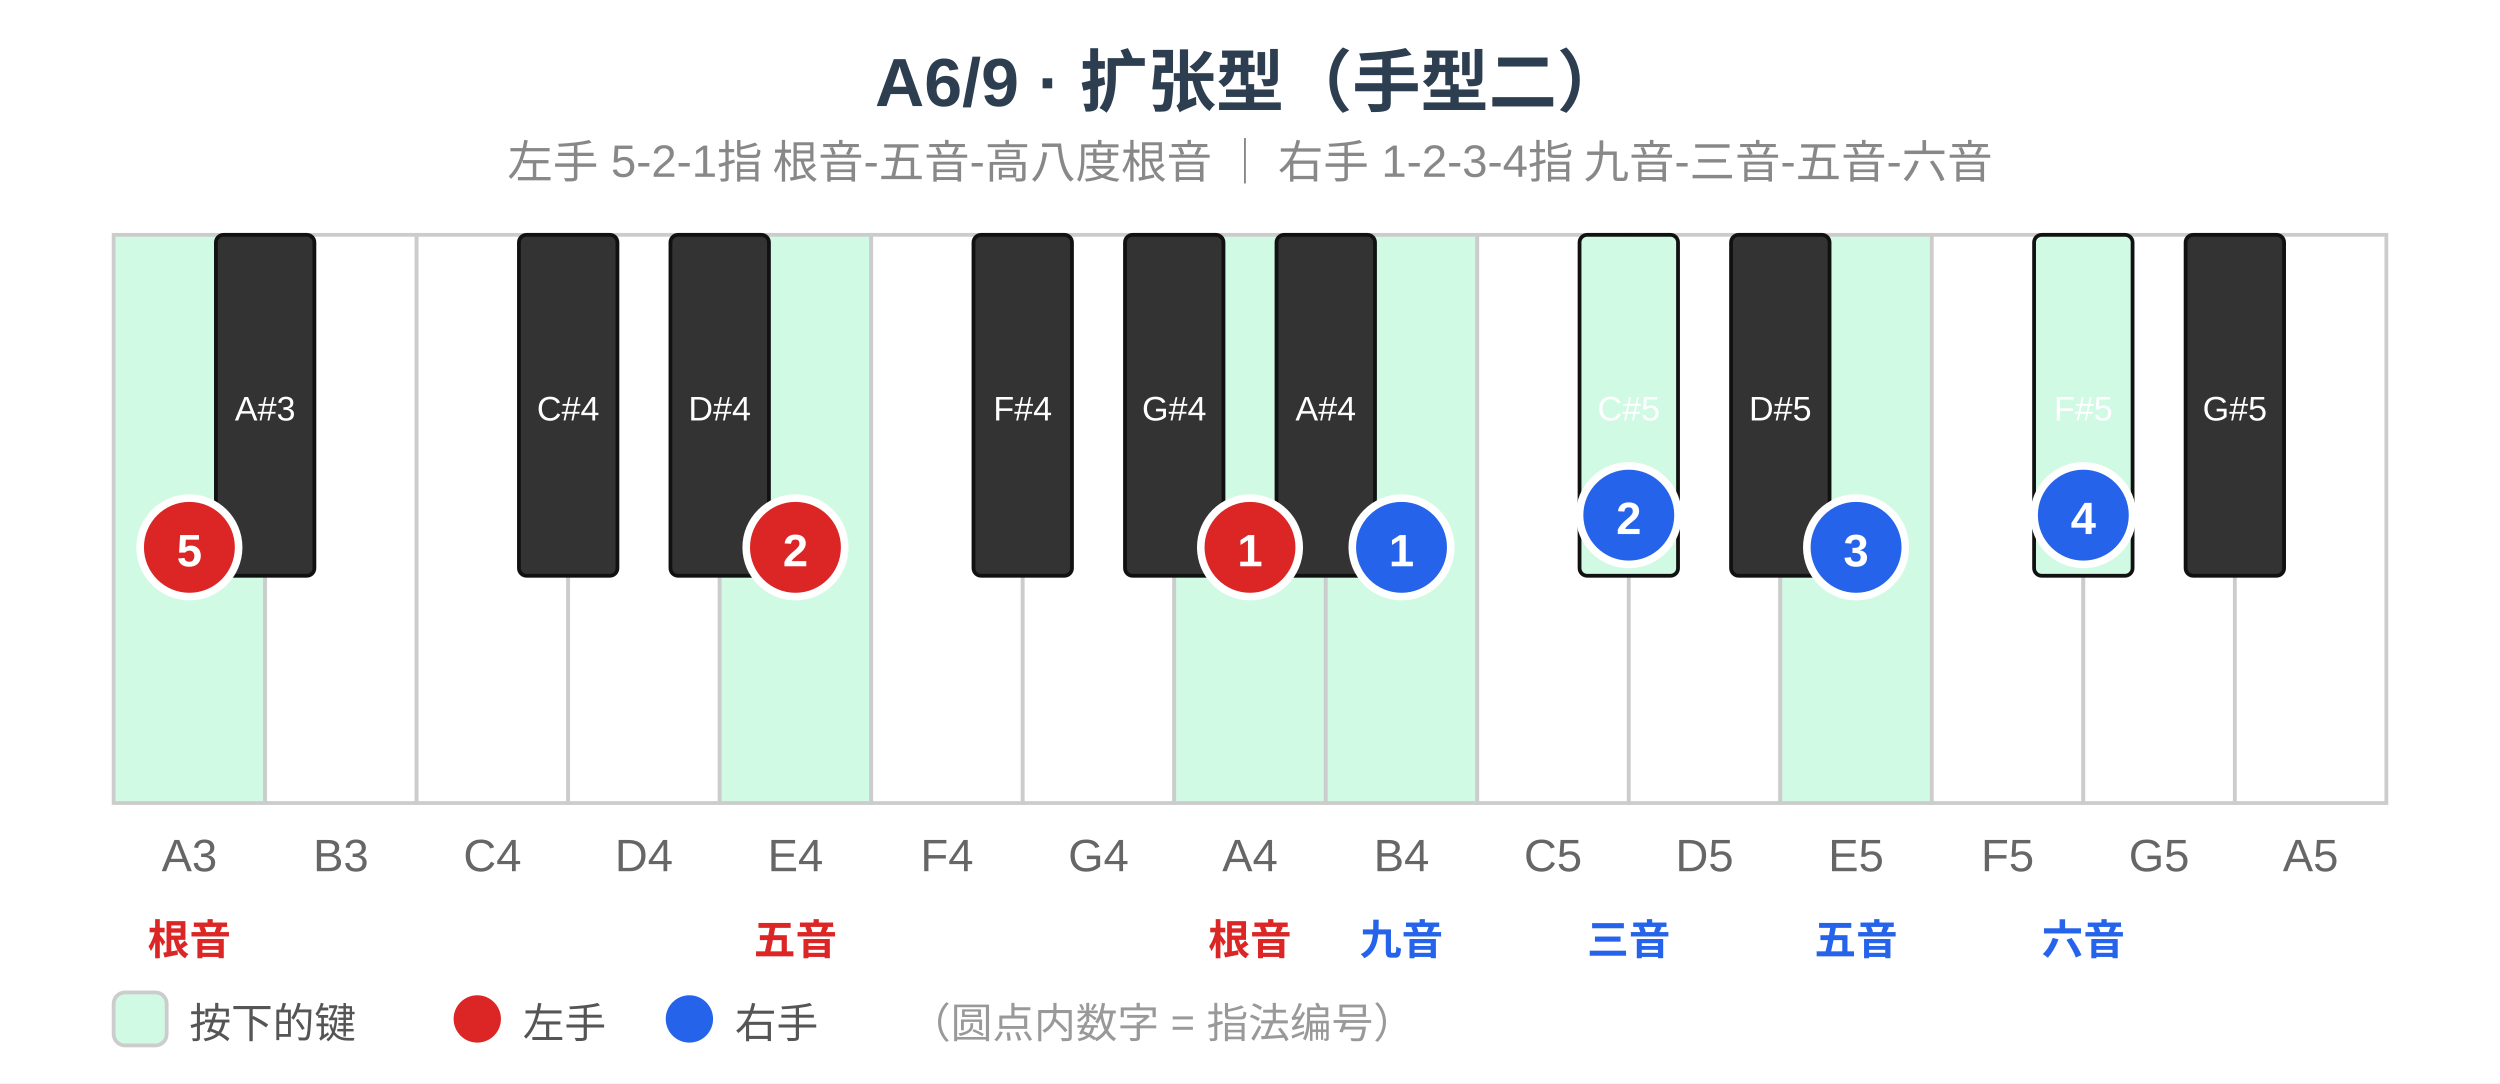
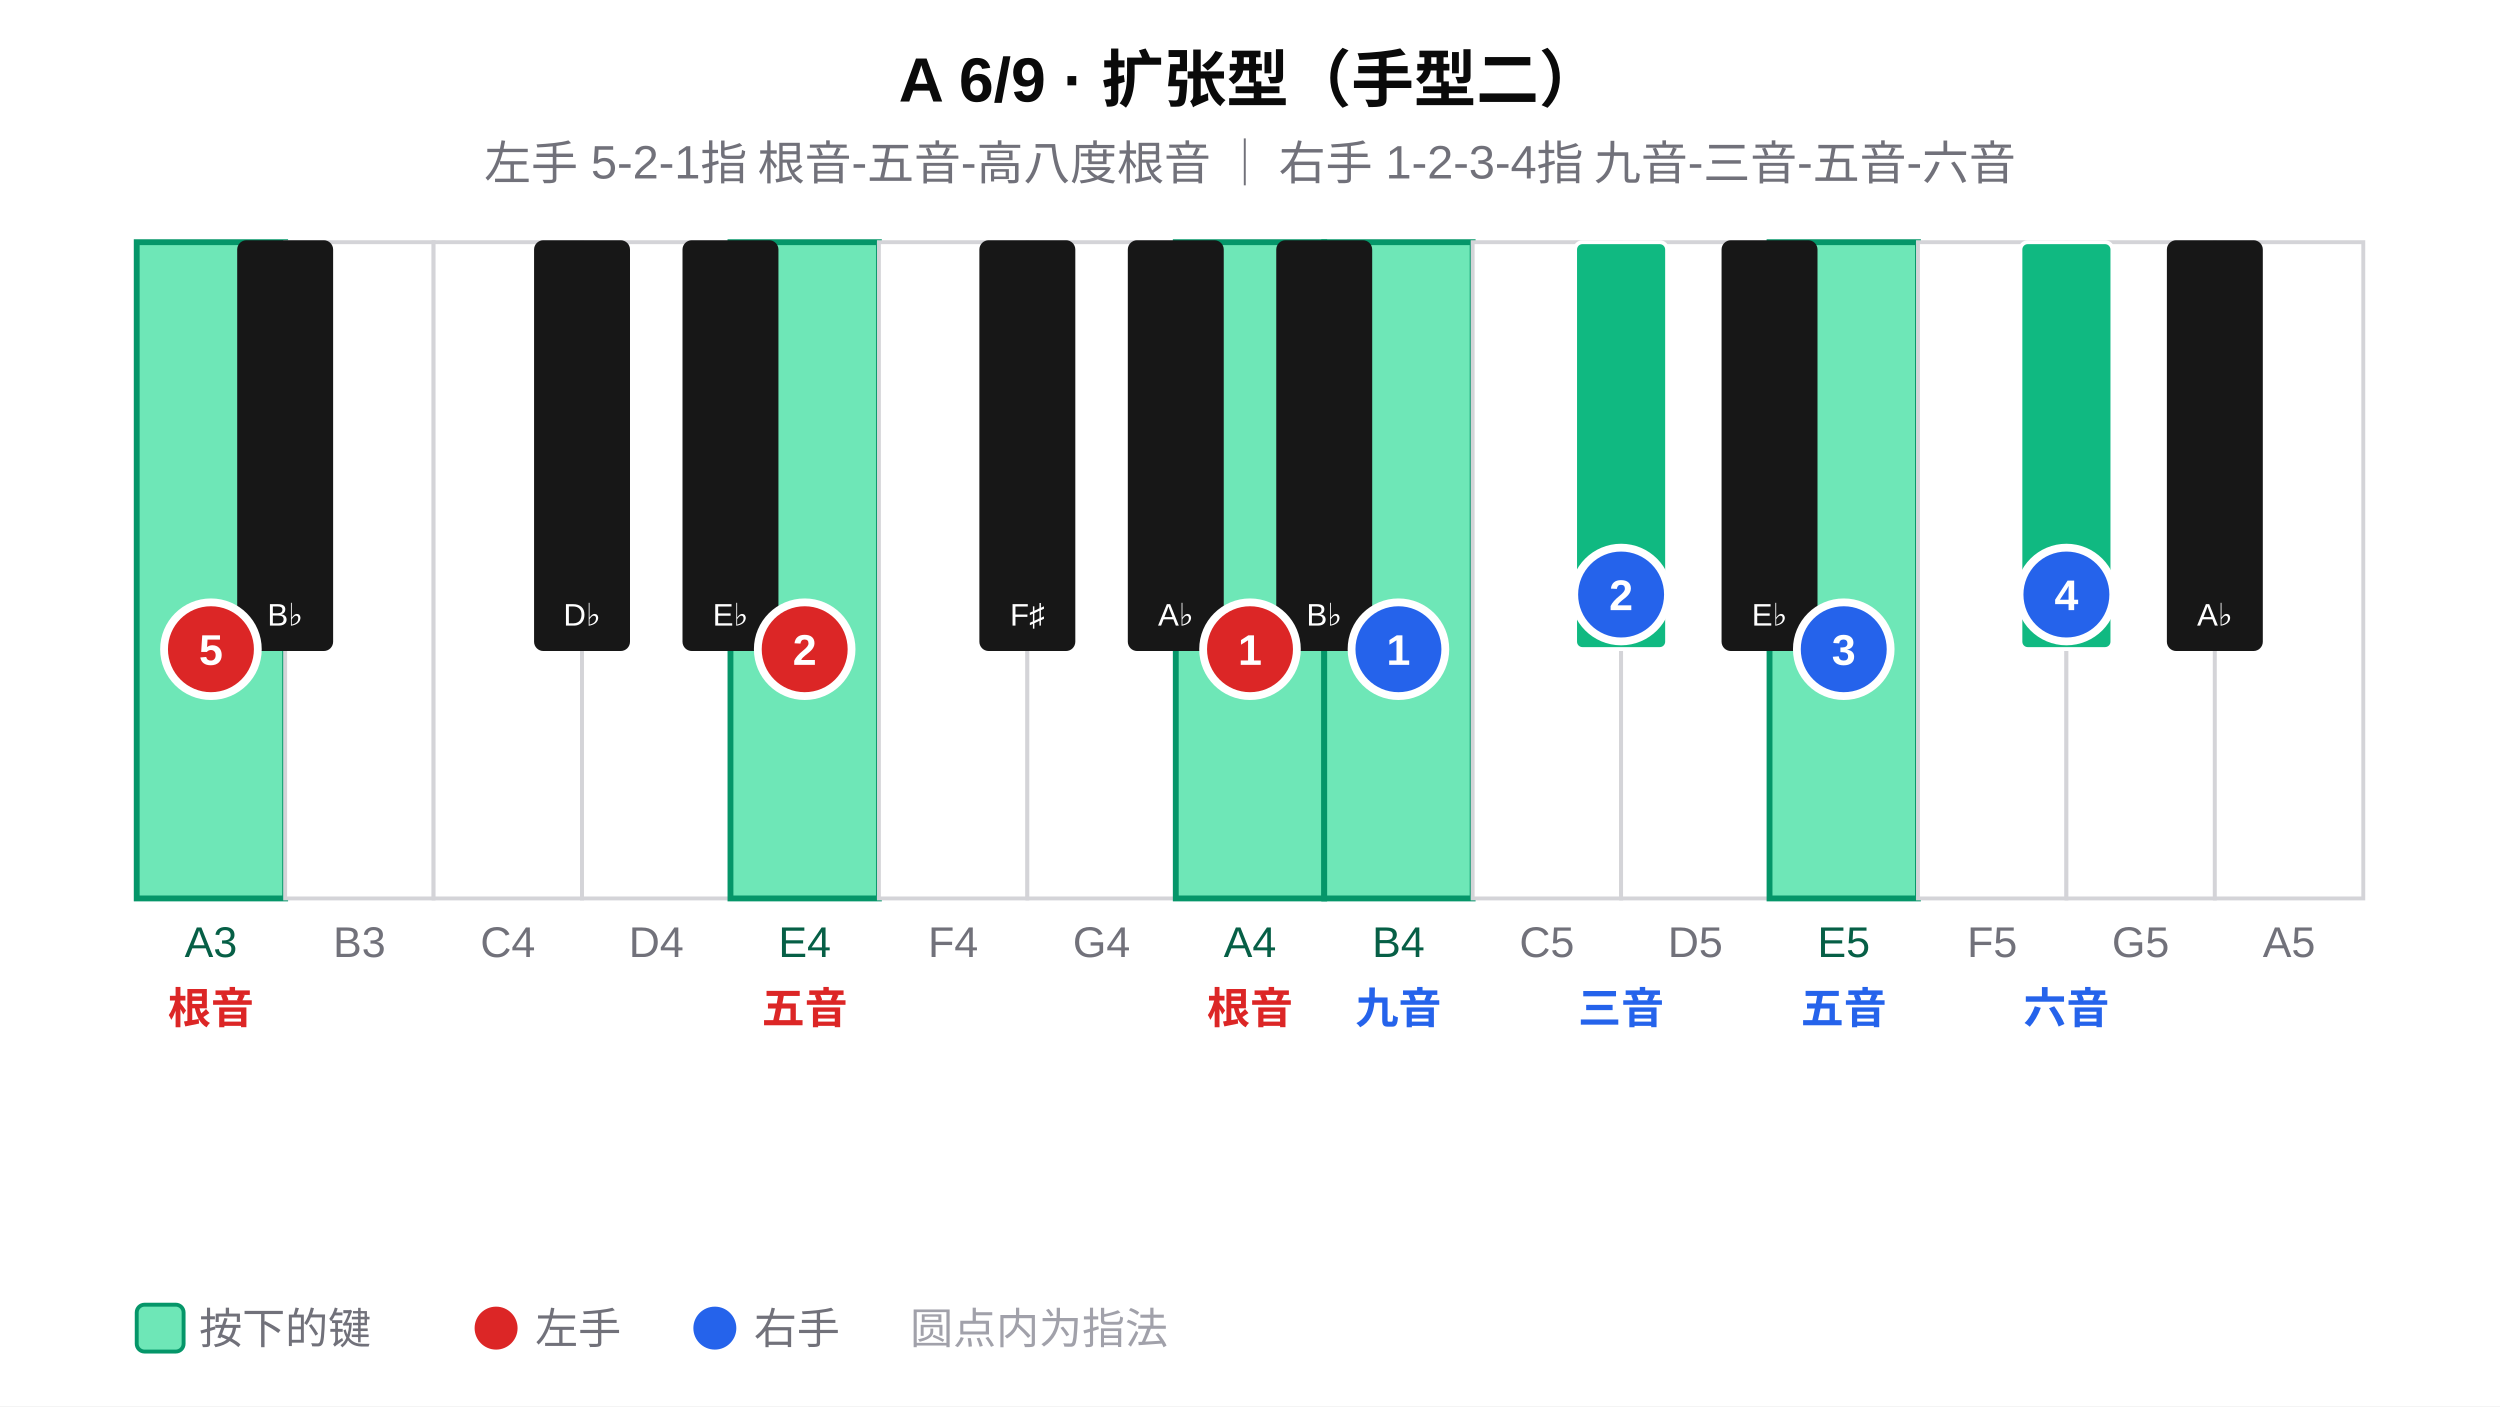
- <svg xmlns="http://www.w3.org/2000/svg" viewBox="0 0 660 286" width="660" height="286">
-   <rect width="660" height="286" fill="#ffffff" />
-   <text x="330.0" y="28" text-anchor="middle" font-family="Arial,sans-serif" font-size="18" font-weight="bold" fill="#2c3e50">A6/9 · 扩张型（手型二）</text>
-   <text x="330.0" y="47" text-anchor="middle" font-family="Arial,sans-serif" font-size="12" fill="#888">左手 5-2-1指 根音-五音-高八度根音 ｜ 右手 1-2-3-4指 九音-三音-五音-六音</text>
-   <rect x="30.0" y="62" width="40" height="150" fill="#d1fae5" stroke="#ccc" stroke-width="1" />
-   <text x="50.0" y="230" text-anchor="middle" font-family="Arial,sans-serif" font-size="12" fill="#666">A3</text>
-   <rect x="70.0" y="62" width="40" height="150" fill="white" stroke="#ccc" stroke-width="1" />
-   <text x="90.0" y="230" text-anchor="middle" font-family="Arial,sans-serif" font-size="12" fill="#666">B3</text>
-   <rect x="110.0" y="62" width="40" height="150" fill="white" stroke="#ccc" stroke-width="1" />
-   <text x="130.0" y="230" text-anchor="middle" font-family="Arial,sans-serif" font-size="12" fill="#666">C4</text>
-   <rect x="150.0" y="62" width="40" height="150" fill="white" stroke="#ccc" stroke-width="1" />
-   <text x="170.0" y="230" text-anchor="middle" font-family="Arial,sans-serif" font-size="12" fill="#666">D4</text>
-   <rect x="190.0" y="62" width="40" height="150" fill="#d1fae5" stroke="#ccc" stroke-width="1" />
-   <text x="210.0" y="230" text-anchor="middle" font-family="Arial,sans-serif" font-size="12" fill="#666">E4</text>
-   <rect x="230.0" y="62" width="40" height="150" fill="white" stroke="#ccc" stroke-width="1" />
-   <text x="250.0" y="230" text-anchor="middle" font-family="Arial,sans-serif" font-size="12" fill="#666">F4</text>
-   <rect x="270.0" y="62" width="40" height="150" fill="white" stroke="#ccc" stroke-width="1" />
-   <text x="290.0" y="230" text-anchor="middle" font-family="Arial,sans-serif" font-size="12" fill="#666">G4</text>
-   <rect x="310.0" y="62" width="40" height="150" fill="#d1fae5" stroke="#ccc" stroke-width="1" />
-   <text x="330.0" y="230" text-anchor="middle" font-family="Arial,sans-serif" font-size="12" fill="#666">A4</text>
-   <rect x="350.0" y="62" width="40" height="150" fill="#d1fae5" stroke="#ccc" stroke-width="1" />
-   <text x="370.0" y="230" text-anchor="middle" font-family="Arial,sans-serif" font-size="12" fill="#666">B4</text>
-   <rect x="390.0" y="62" width="40" height="150" fill="white" stroke="#ccc" stroke-width="1" />
-   <text x="410.0" y="230" text-anchor="middle" font-family="Arial,sans-serif" font-size="12" fill="#666">C5</text>
-   <rect x="430.0" y="62" width="40" height="150" fill="white" stroke="#ccc" stroke-width="1" />
-   <text x="450.0" y="230" text-anchor="middle" font-family="Arial,sans-serif" font-size="12" fill="#666">D5</text>
-   <rect x="470.0" y="62" width="40" height="150" fill="#d1fae5" stroke="#ccc" stroke-width="1" />
-   <text x="490.0" y="230" text-anchor="middle" font-family="Arial,sans-serif" font-size="12" fill="#666">E5</text>
-   <rect x="510.0" y="62" width="40" height="150" fill="white" stroke="#ccc" stroke-width="1" />
-   <text x="530.0" y="230" text-anchor="middle" font-family="Arial,sans-serif" font-size="12" fill="#666">F5</text>
-   <rect x="550.0" y="62" width="40" height="150" fill="white" stroke="#ccc" stroke-width="1" />
-   <text x="570.0" y="230" text-anchor="middle" font-family="Arial,sans-serif" font-size="12" fill="#666">G5</text>
-   <rect x="590.0" y="62" width="40" height="150" fill="white" stroke="#ccc" stroke-width="1" />
-   <text x="610.0" y="230" text-anchor="middle" font-family="Arial,sans-serif" font-size="12" fill="#666">A5</text>
-   <rect x="57.0" y="62" width="26" height="90" fill="#333" stroke="#111" stroke-width="1" rx="2" />
-   <text x="70.0" y="111.0" text-anchor="middle" font-family="Arial,sans-serif" font-size="9" fill="#fff">A#3</text>
-   <rect x="137.0" y="62" width="26" height="90" fill="#333" stroke="#111" stroke-width="1" rx="2" />
-   <text x="150.0" y="111.0" text-anchor="middle" font-family="Arial,sans-serif" font-size="9" fill="#fff">C#4</text>
-   <rect x="177.0" y="62" width="26" height="90" fill="#333" stroke="#111" stroke-width="1" rx="2" />
-   <text x="190.0" y="111.0" text-anchor="middle" font-family="Arial,sans-serif" font-size="9" fill="#fff">D#4</text>
-   <rect x="257.0" y="62" width="26" height="90" fill="#333" stroke="#111" stroke-width="1" rx="2" />
-   <text x="270.0" y="111.0" text-anchor="middle" font-family="Arial,sans-serif" font-size="9" fill="#fff">F#4</text>
-   <rect x="297.0" y="62" width="26" height="90" fill="#333" stroke="#111" stroke-width="1" rx="2" />
-   <text x="310.0" y="111.0" text-anchor="middle" font-family="Arial,sans-serif" font-size="9" fill="#fff">G#4</text>
-   <rect x="337.0" y="62" width="26" height="90" fill="#333" stroke="#111" stroke-width="1" rx="2" />
-   <text x="350.0" y="111.0" text-anchor="middle" font-family="Arial,sans-serif" font-size="9" fill="#fff">A#4</text>
-   <rect x="417.0" y="62" width="26" height="90" fill="#d1fae5" stroke="#111" stroke-width="1" rx="2" />
-   <text x="430.0" y="111.0" text-anchor="middle" font-family="Arial,sans-serif" font-size="9" fill="#fff">C#5</text>
-   <rect x="457.0" y="62" width="26" height="90" fill="#333" stroke="#111" stroke-width="1" rx="2" />
-   <text x="470.0" y="111.0" text-anchor="middle" font-family="Arial,sans-serif" font-size="9" fill="#fff">D#5</text>
-   <rect x="537.0" y="62" width="26" height="90" fill="#d1fae5" stroke="#111" stroke-width="1" rx="2" />
-   <text x="550.0" y="111.0" text-anchor="middle" font-family="Arial,sans-serif" font-size="9" fill="#fff">F#5</text>
-   <rect x="577.0" y="62" width="26" height="90" fill="#333" stroke="#111" stroke-width="1" rx="2" />
-   <text x="590.0" y="111.0" text-anchor="middle" font-family="Arial,sans-serif" font-size="9" fill="#fff">G#5</text>
-   <circle cx="50.0" cy="144.5" r="13" fill="#dc2626" stroke="white" stroke-width="2" />
-   <text x="50.0" y="149.5" text-anchor="middle" font-family="Arial,sans-serif" font-size="12" font-weight="bold" fill="white">5</text>
-   <text x="50.0" y="252" text-anchor="middle" font-family="Arial,sans-serif" font-size="11" font-weight="bold" fill="#dc2626">根音</text>
-   <circle cx="210.0" cy="144.5" r="13" fill="#dc2626" stroke="white" stroke-width="2" />
-   <text x="210.0" y="149.5" text-anchor="middle" font-family="Arial,sans-serif" font-size="12" font-weight="bold" fill="white">2</text>
-   <text x="210.0" y="252" text-anchor="middle" font-family="Arial,sans-serif" font-size="11" font-weight="bold" fill="#dc2626">五音</text>
-   <circle cx="330.0" cy="144.5" r="13" fill="#dc2626" stroke="white" stroke-width="2" />
-   <text x="330.0" y="149.5" text-anchor="middle" font-family="Arial,sans-serif" font-size="12" font-weight="bold" fill="white">1</text>
-   <text x="330.0" y="252" text-anchor="middle" font-family="Arial,sans-serif" font-size="11" font-weight="bold" fill="#dc2626">根音</text>
-   <circle cx="370.0" cy="144.5" r="13" fill="#2563eb" stroke="white" stroke-width="2" />
-   <text x="370.0" y="149.5" text-anchor="middle" font-family="Arial,sans-serif" font-size="12" font-weight="bold" fill="white">1</text>
-   <text x="370.0" y="252" text-anchor="middle" font-family="Arial,sans-serif" font-size="11" font-weight="bold" fill="#2563eb">九音</text>
-   <circle cx="430.0" cy="136.0" r="13" fill="#2563eb" stroke="white" stroke-width="2" />
-   <text x="430.0" y="141.0" text-anchor="middle" font-family="Arial,sans-serif" font-size="12" font-weight="bold" fill="white">2</text>
-   <text x="430.0" y="252" text-anchor="middle" font-family="Arial,sans-serif" font-size="11" font-weight="bold" fill="#2563eb">三音</text>
-   <circle cx="490.0" cy="144.5" r="13" fill="#2563eb" stroke="white" stroke-width="2" />
-   <text x="490.0" y="149.5" text-anchor="middle" font-family="Arial,sans-serif" font-size="12" font-weight="bold" fill="white">3</text>
-   <text x="490.0" y="252" text-anchor="middle" font-family="Arial,sans-serif" font-size="11" font-weight="bold" fill="#2563eb">五音</text>
-   <circle cx="550.0" cy="136.0" r="13" fill="#2563eb" stroke="white" stroke-width="2" />
-   <text x="550.0" y="141.0" text-anchor="middle" font-family="Arial,sans-serif" font-size="12" font-weight="bold" fill="white">4</text>
-   <text x="550.0" y="252" text-anchor="middle" font-family="Arial,sans-serif" font-size="11" font-weight="bold" fill="#2563eb">六音</text>
-   <rect x="30.0" y="262" width="14" height="14" rx="3" fill="#d1fae5" stroke="#ccc" stroke-width="1" />
-   <text x="50.0" y="274" font-family="Arial,sans-serif" font-size="11" fill="#555">按下的键</text>
-   <circle cx="126.0" cy="269" r="7" fill="#dc2626" stroke="white" stroke-width="1.5" />
-   <text x="138.0" y="274" font-family="Arial,sans-serif" font-size="11" fill="#555">左手</text>
-   <circle cx="182.0" cy="269" r="7" fill="#2563eb" stroke="white" stroke-width="1.5" />
-   <text x="194.0" y="274" font-family="Arial,sans-serif" font-size="11" fill="#555">右手</text>
-   <text x="240.0" y="274" font-family="Arial,sans-serif" font-size="11" fill="#999">（圆点内数字 = 指法编号）</text>
+ <svg xmlns="http://www.w3.org/2000/svg" viewBox="0 0 640 360" width="640" height="360">
+   <rect width="640" height="360" fill="#FFFFFF" />
+   <text x="320.0" y="26" text-anchor="middle" font-family="Arial, Helvetica, sans-serif" font-size="16" font-weight="bold" fill="#0A0A0A">A 6/9 · 扩张型（手型二）</text>
+   <text x="320.0" y="46" text-anchor="middle" font-family="Arial, Helvetica, sans-serif" font-size="12" fill="#71717A">左手 5-2-1指 根音-五音-高八度根音 ｜ 右手 1-2-3-4指 九音-三音-五音-六音</text>
+   <rect x="35.00" y="62.00" width="38.00" height="168.00" rx="0" ry="0" fill="#6EE7B7" stroke="#059669" stroke-width="1.5" />
+   <text x="54.00" y="245.00" text-anchor="middle" font-family="Arial, Helvetica, sans-serif" font-size="11" fill="#065F46">A3</text>
+   <rect x="73.00" y="62.00" width="38.00" height="168.00" rx="0" ry="0" fill="#FFFFFF" stroke="#D4D4D8" stroke-width="1" />
+   <text x="92.00" y="245.00" text-anchor="middle" font-family="Arial, Helvetica, sans-serif" font-size="11" fill="#71717A">B3</text>
+   <rect x="111.00" y="62.00" width="38.00" height="168.00" rx="0" ry="0" fill="#FFFFFF" stroke="#D4D4D8" stroke-width="1" />
+   <text x="130.00" y="245.00" text-anchor="middle" font-family="Arial, Helvetica, sans-serif" font-size="11" fill="#71717A">C4</text>
+   <rect x="149.00" y="62.00" width="38.00" height="168.00" rx="0" ry="0" fill="#FFFFFF" stroke="#D4D4D8" stroke-width="1" />
+   <text x="168.00" y="245.00" text-anchor="middle" font-family="Arial, Helvetica, sans-serif" font-size="11" fill="#71717A">D4</text>
+   <rect x="187.00" y="62.00" width="38.00" height="168.00" rx="0" ry="0" fill="#6EE7B7" stroke="#059669" stroke-width="1.5" />
+   <text x="206.00" y="245.00" text-anchor="middle" font-family="Arial, Helvetica, sans-serif" font-size="11" fill="#065F46">E4</text>
+   <rect x="225.00" y="62.00" width="38.00" height="168.00" rx="0" ry="0" fill="#FFFFFF" stroke="#D4D4D8" stroke-width="1" />
+   <text x="244.00" y="245.00" text-anchor="middle" font-family="Arial, Helvetica, sans-serif" font-size="11" fill="#71717A">F4</text>
+   <rect x="263.00" y="62.00" width="38.00" height="168.00" rx="0" ry="0" fill="#FFFFFF" stroke="#D4D4D8" stroke-width="1" />
+   <text x="282.00" y="245.00" text-anchor="middle" font-family="Arial, Helvetica, sans-serif" font-size="11" fill="#71717A">G4</text>
+   <rect x="301.00" y="62.00" width="38.00" height="168.00" rx="0" ry="0" fill="#6EE7B7" stroke="#059669" stroke-width="1.5" />
+   <text x="320.00" y="245.00" text-anchor="middle" font-family="Arial, Helvetica, sans-serif" font-size="11" fill="#065F46">A4</text>
+   <rect x="339.00" y="62.00" width="38.00" height="168.00" rx="0" ry="0" fill="#6EE7B7" stroke="#059669" stroke-width="1.5" />
+   <text x="358.00" y="245.00" text-anchor="middle" font-family="Arial, Helvetica, sans-serif" font-size="11" fill="#065F46">B4</text>
+   <rect x="377.00" y="62.00" width="38.00" height="168.00" rx="0" ry="0" fill="#FFFFFF" stroke="#D4D4D8" stroke-width="1" />
+   <text x="396.00" y="245.00" text-anchor="middle" font-family="Arial, Helvetica, sans-serif" font-size="11" fill="#71717A">C5</text>
+   <rect x="415.00" y="62.00" width="38.00" height="168.00" rx="0" ry="0" fill="#FFFFFF" stroke="#D4D4D8" stroke-width="1" />
+   <text x="434.00" y="245.00" text-anchor="middle" font-family="Arial, Helvetica, sans-serif" font-size="11" fill="#71717A">D5</text>
+   <rect x="453.00" y="62.00" width="38.00" height="168.00" rx="0" ry="0" fill="#6EE7B7" stroke="#059669" stroke-width="1.5" />
+   <text x="472.00" y="245.00" text-anchor="middle" font-family="Arial, Helvetica, sans-serif" font-size="11" fill="#065F46">E5</text>
+   <rect x="491.00" y="62.00" width="38.00" height="168.00" rx="0" ry="0" fill="#FFFFFF" stroke="#D4D4D8" stroke-width="1" />
+   <text x="510.00" y="245.00" text-anchor="middle" font-family="Arial, Helvetica, sans-serif" font-size="11" fill="#71717A">F5</text>
+   <rect x="529.00" y="62.00" width="38.00" height="168.00" rx="0" ry="0" fill="#FFFFFF" stroke="#D4D4D8" stroke-width="1" />
+   <text x="548.00" y="245.00" text-anchor="middle" font-family="Arial, Helvetica, sans-serif" font-size="11" fill="#71717A">G5</text>
+   <rect x="567.00" y="62.00" width="38.00" height="168.00" rx="0" ry="0" fill="#FFFFFF" stroke="#D4D4D8" stroke-width="1" />
+   <text x="586.00" y="245.00" text-anchor="middle" font-family="Arial, Helvetica, sans-serif" font-size="11" fill="#71717A">A5</text>
+   <rect x="61.22" y="62.00" width="23.56" height="104.16" rx="1.88" fill="#171717" stroke="#171717" stroke-width="1" />
+   <text x="73.00" y="160.16" text-anchor="middle" font-family="Arial, Helvetica, sans-serif" font-size="8" fill="#FFFFFF">B♭</text>
+   <rect x="137.22" y="62.00" width="23.56" height="104.16" rx="1.88" fill="#171717" stroke="#171717" stroke-width="1" />
+   <text x="149.00" y="160.16" text-anchor="middle" font-family="Arial, Helvetica, sans-serif" font-size="8" fill="#FFFFFF">D♭</text>
+   <rect x="175.22" y="62.00" width="23.56" height="104.16" rx="1.88" fill="#171717" stroke="#171717" stroke-width="1" />
+   <text x="187.00" y="160.16" text-anchor="middle" font-family="Arial, Helvetica, sans-serif" font-size="8" fill="#FFFFFF">E♭</text>
+   <rect x="251.22" y="62.00" width="23.56" height="104.16" rx="1.88" fill="#171717" stroke="#171717" stroke-width="1" />
+   <text x="263.00" y="160.16" text-anchor="middle" font-family="Arial, Helvetica, sans-serif" font-size="8" fill="#FFFFFF">F♯</text>
+   <rect x="289.22" y="62.00" width="23.56" height="104.16" rx="1.88" fill="#171717" stroke="#171717" stroke-width="1" />
+   <text x="301.00" y="160.16" text-anchor="middle" font-family="Arial, Helvetica, sans-serif" font-size="8" fill="#FFFFFF">A♭</text>
+   <rect x="327.22" y="62.00" width="23.56" height="104.16" rx="1.88" fill="#171717" stroke="#171717" stroke-width="1" />
+   <text x="339.00" y="160.16" text-anchor="middle" font-family="Arial, Helvetica, sans-serif" font-size="8" fill="#FFFFFF">B♭</text>
+   <rect x="403.22" y="62.00" width="23.56" height="104.16" rx="1.88" fill="#10B981" stroke="#FFFFFF" stroke-width="1" />
+   <text x="415.00" y="160.16" text-anchor="middle" font-family="Arial, Helvetica, sans-serif" font-size="8" fill="#FFFFFF">D♭</text>
+   <rect x="441.22" y="62.00" width="23.56" height="104.16" rx="1.88" fill="#171717" stroke="#171717" stroke-width="1" />
+   <text x="453.00" y="160.16" text-anchor="middle" font-family="Arial, Helvetica, sans-serif" font-size="8" fill="#FFFFFF">E♭</text>
+   <rect x="517.22" y="62.00" width="23.56" height="104.16" rx="1.88" fill="#10B981" stroke="#FFFFFF" stroke-width="1" />
+   <text x="529.00" y="160.16" text-anchor="middle" font-family="Arial, Helvetica, sans-serif" font-size="8" fill="#FFFFFF">F♯</text>
+   <rect x="555.22" y="62.00" width="23.56" height="104.16" rx="1.88" fill="#171717" stroke="#171717" stroke-width="1" />
+   <text x="567.00" y="160.16" text-anchor="middle" font-family="Arial, Helvetica, sans-serif" font-size="8" fill="#FFFFFF">A♭</text>
+   <circle cx="54.0" cy="166.2" r="12" fill="#DC2626" stroke="#FFFFFF" stroke-width="2" />
+   <text x="54.0" y="170.2" text-anchor="middle" font-family="Arial, Helvetica, sans-serif" font-size="11" font-weight="bold" fill="#FFFFFF">5</text>
+   <text x="54.0" y="262" text-anchor="middle" font-family="Arial, Helvetica, sans-serif" font-size="11" font-weight="bold" fill="#DC2626">根音</text>
+   <circle cx="206.0" cy="166.2" r="12" fill="#DC2626" stroke="#FFFFFF" stroke-width="2" />
+   <text x="206.0" y="170.2" text-anchor="middle" font-family="Arial, Helvetica, sans-serif" font-size="11" font-weight="bold" fill="#FFFFFF">2</text>
+   <text x="206.0" y="262" text-anchor="middle" font-family="Arial, Helvetica, sans-serif" font-size="11" font-weight="bold" fill="#DC2626">五音</text>
+   <circle cx="320.0" cy="166.2" r="12" fill="#DC2626" stroke="#FFFFFF" stroke-width="2" />
+   <text x="320.0" y="170.2" text-anchor="middle" font-family="Arial, Helvetica, sans-serif" font-size="11" font-weight="bold" fill="#FFFFFF">1</text>
+   <text x="320.0" y="262" text-anchor="middle" font-family="Arial, Helvetica, sans-serif" font-size="11" font-weight="bold" fill="#DC2626">根音</text>
+   <circle cx="358.0" cy="166.2" r="12" fill="#2563EB" stroke="#FFFFFF" stroke-width="2" />
+   <text x="358.0" y="170.2" text-anchor="middle" font-family="Arial, Helvetica, sans-serif" font-size="11" font-weight="bold" fill="#FFFFFF">1</text>
+   <text x="358.0" y="262" text-anchor="middle" font-family="Arial, Helvetica, sans-serif" font-size="11" font-weight="bold" fill="#2563EB">九音</text>
+   <circle cx="415.0" cy="152.2" r="12" fill="#2563EB" stroke="#FFFFFF" stroke-width="2" />
+   <text x="415.0" y="156.2" text-anchor="middle" font-family="Arial, Helvetica, sans-serif" font-size="11" font-weight="bold" fill="#FFFFFF">2</text>
+   <text x="415.0" y="262" text-anchor="middle" font-family="Arial, Helvetica, sans-serif" font-size="11" font-weight="bold" fill="#2563EB">三音</text>
+   <circle cx="472.0" cy="166.2" r="12" fill="#2563EB" stroke="#FFFFFF" stroke-width="2" />
+   <text x="472.0" y="170.2" text-anchor="middle" font-family="Arial, Helvetica, sans-serif" font-size="11" font-weight="bold" fill="#FFFFFF">3</text>
+   <text x="472.0" y="262" text-anchor="middle" font-family="Arial, Helvetica, sans-serif" font-size="11" font-weight="bold" fill="#2563EB">五音</text>
+   <circle cx="529.0" cy="152.2" r="12" fill="#2563EB" stroke="#FFFFFF" stroke-width="2" />
+   <text x="529.0" y="156.2" text-anchor="middle" font-family="Arial, Helvetica, sans-serif" font-size="11" font-weight="bold" fill="#FFFFFF">4</text>
+   <text x="529.0" y="262" text-anchor="middle" font-family="Arial, Helvetica, sans-serif" font-size="11" font-weight="bold" fill="#2563EB">六音</text>
+   <rect x="35.0" y="334" width="12" height="12" rx="2" fill="#6EE7B7" stroke="#059669" stroke-width="1" />
+   <text x="51.0" y="344" font-family="Arial, Helvetica, sans-serif" font-size="11" fill="#71717A">按下的键</text>
+   <circle cx="127.0" cy="340" r="6" fill="#DC2626" stroke="#FFFFFF" stroke-width="1" />
+   <text x="137.0" y="344" font-family="Arial, Helvetica, sans-serif" font-size="11" fill="#71717A">左手</text>
+   <circle cx="183.0" cy="340" r="6" fill="#2563EB" stroke="#FFFFFF" stroke-width="1" />
+   <text x="193.0" y="344" font-family="Arial, Helvetica, sans-serif" font-size="11" fill="#71717A">右手</text>
+   <text x="233.0" y="344" font-family="Arial, Helvetica, sans-serif" font-size="11" fill="#A1A1AA">圆点内为指法</text>
</svg>
